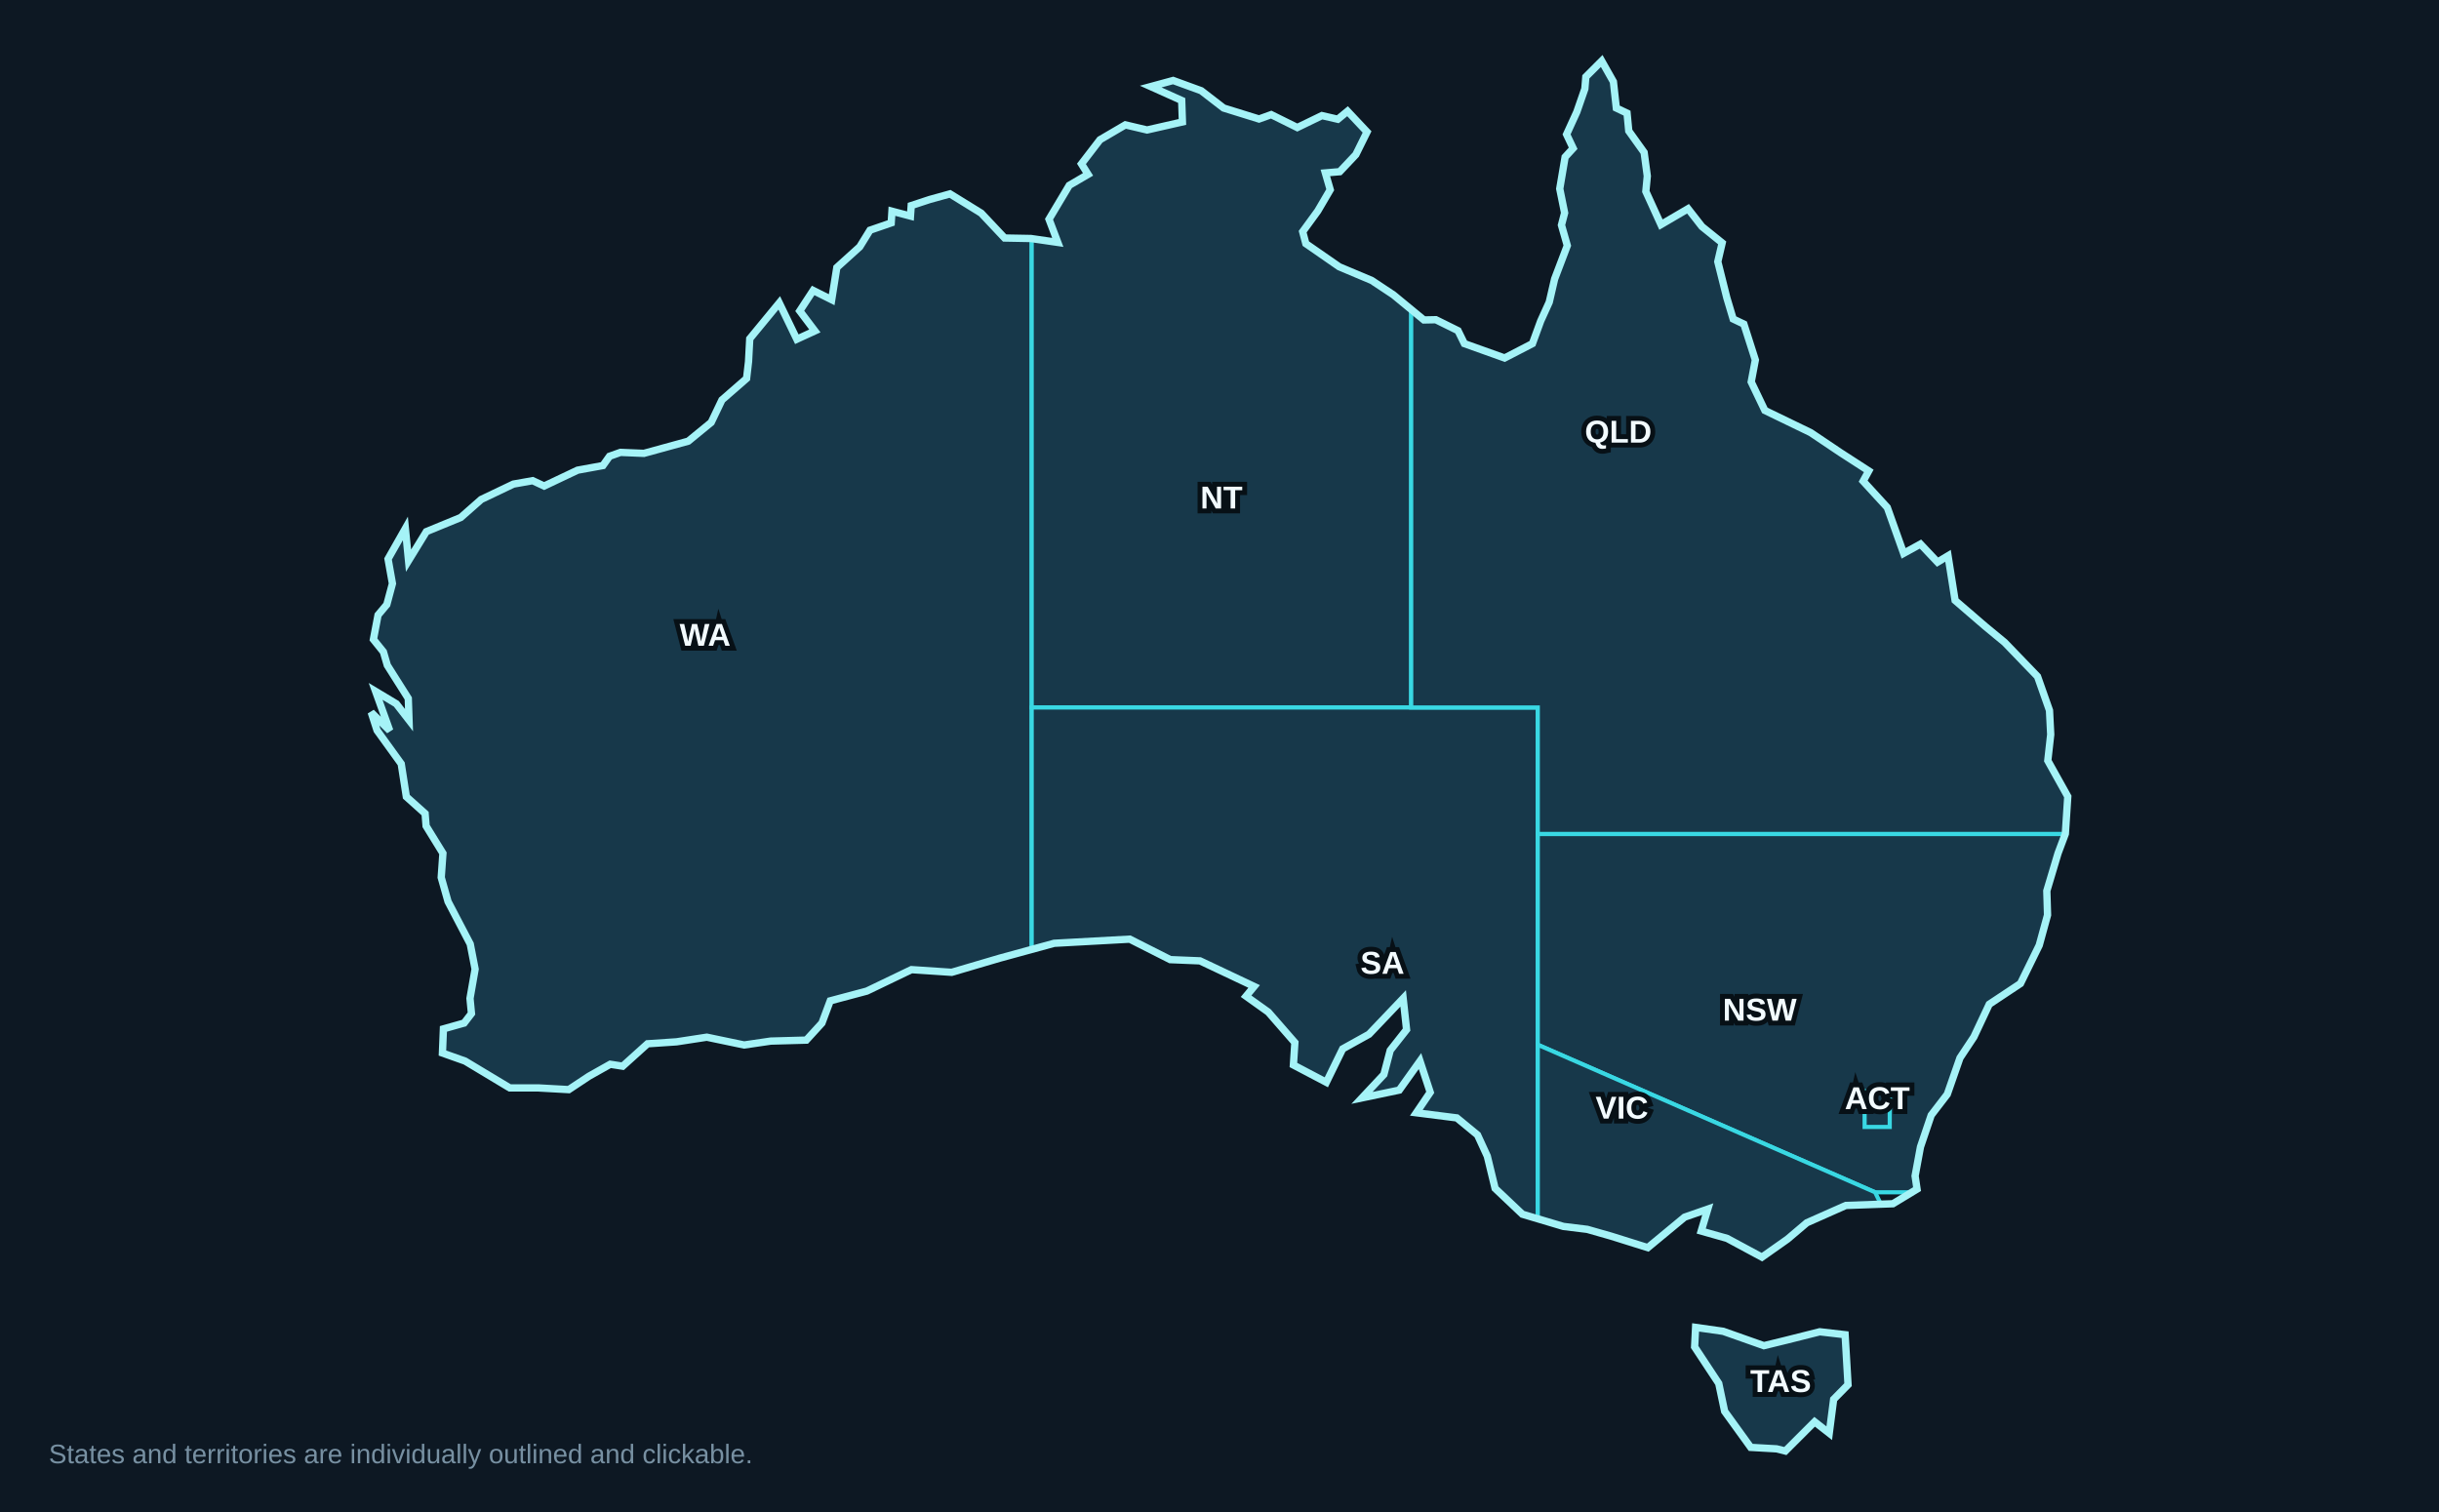
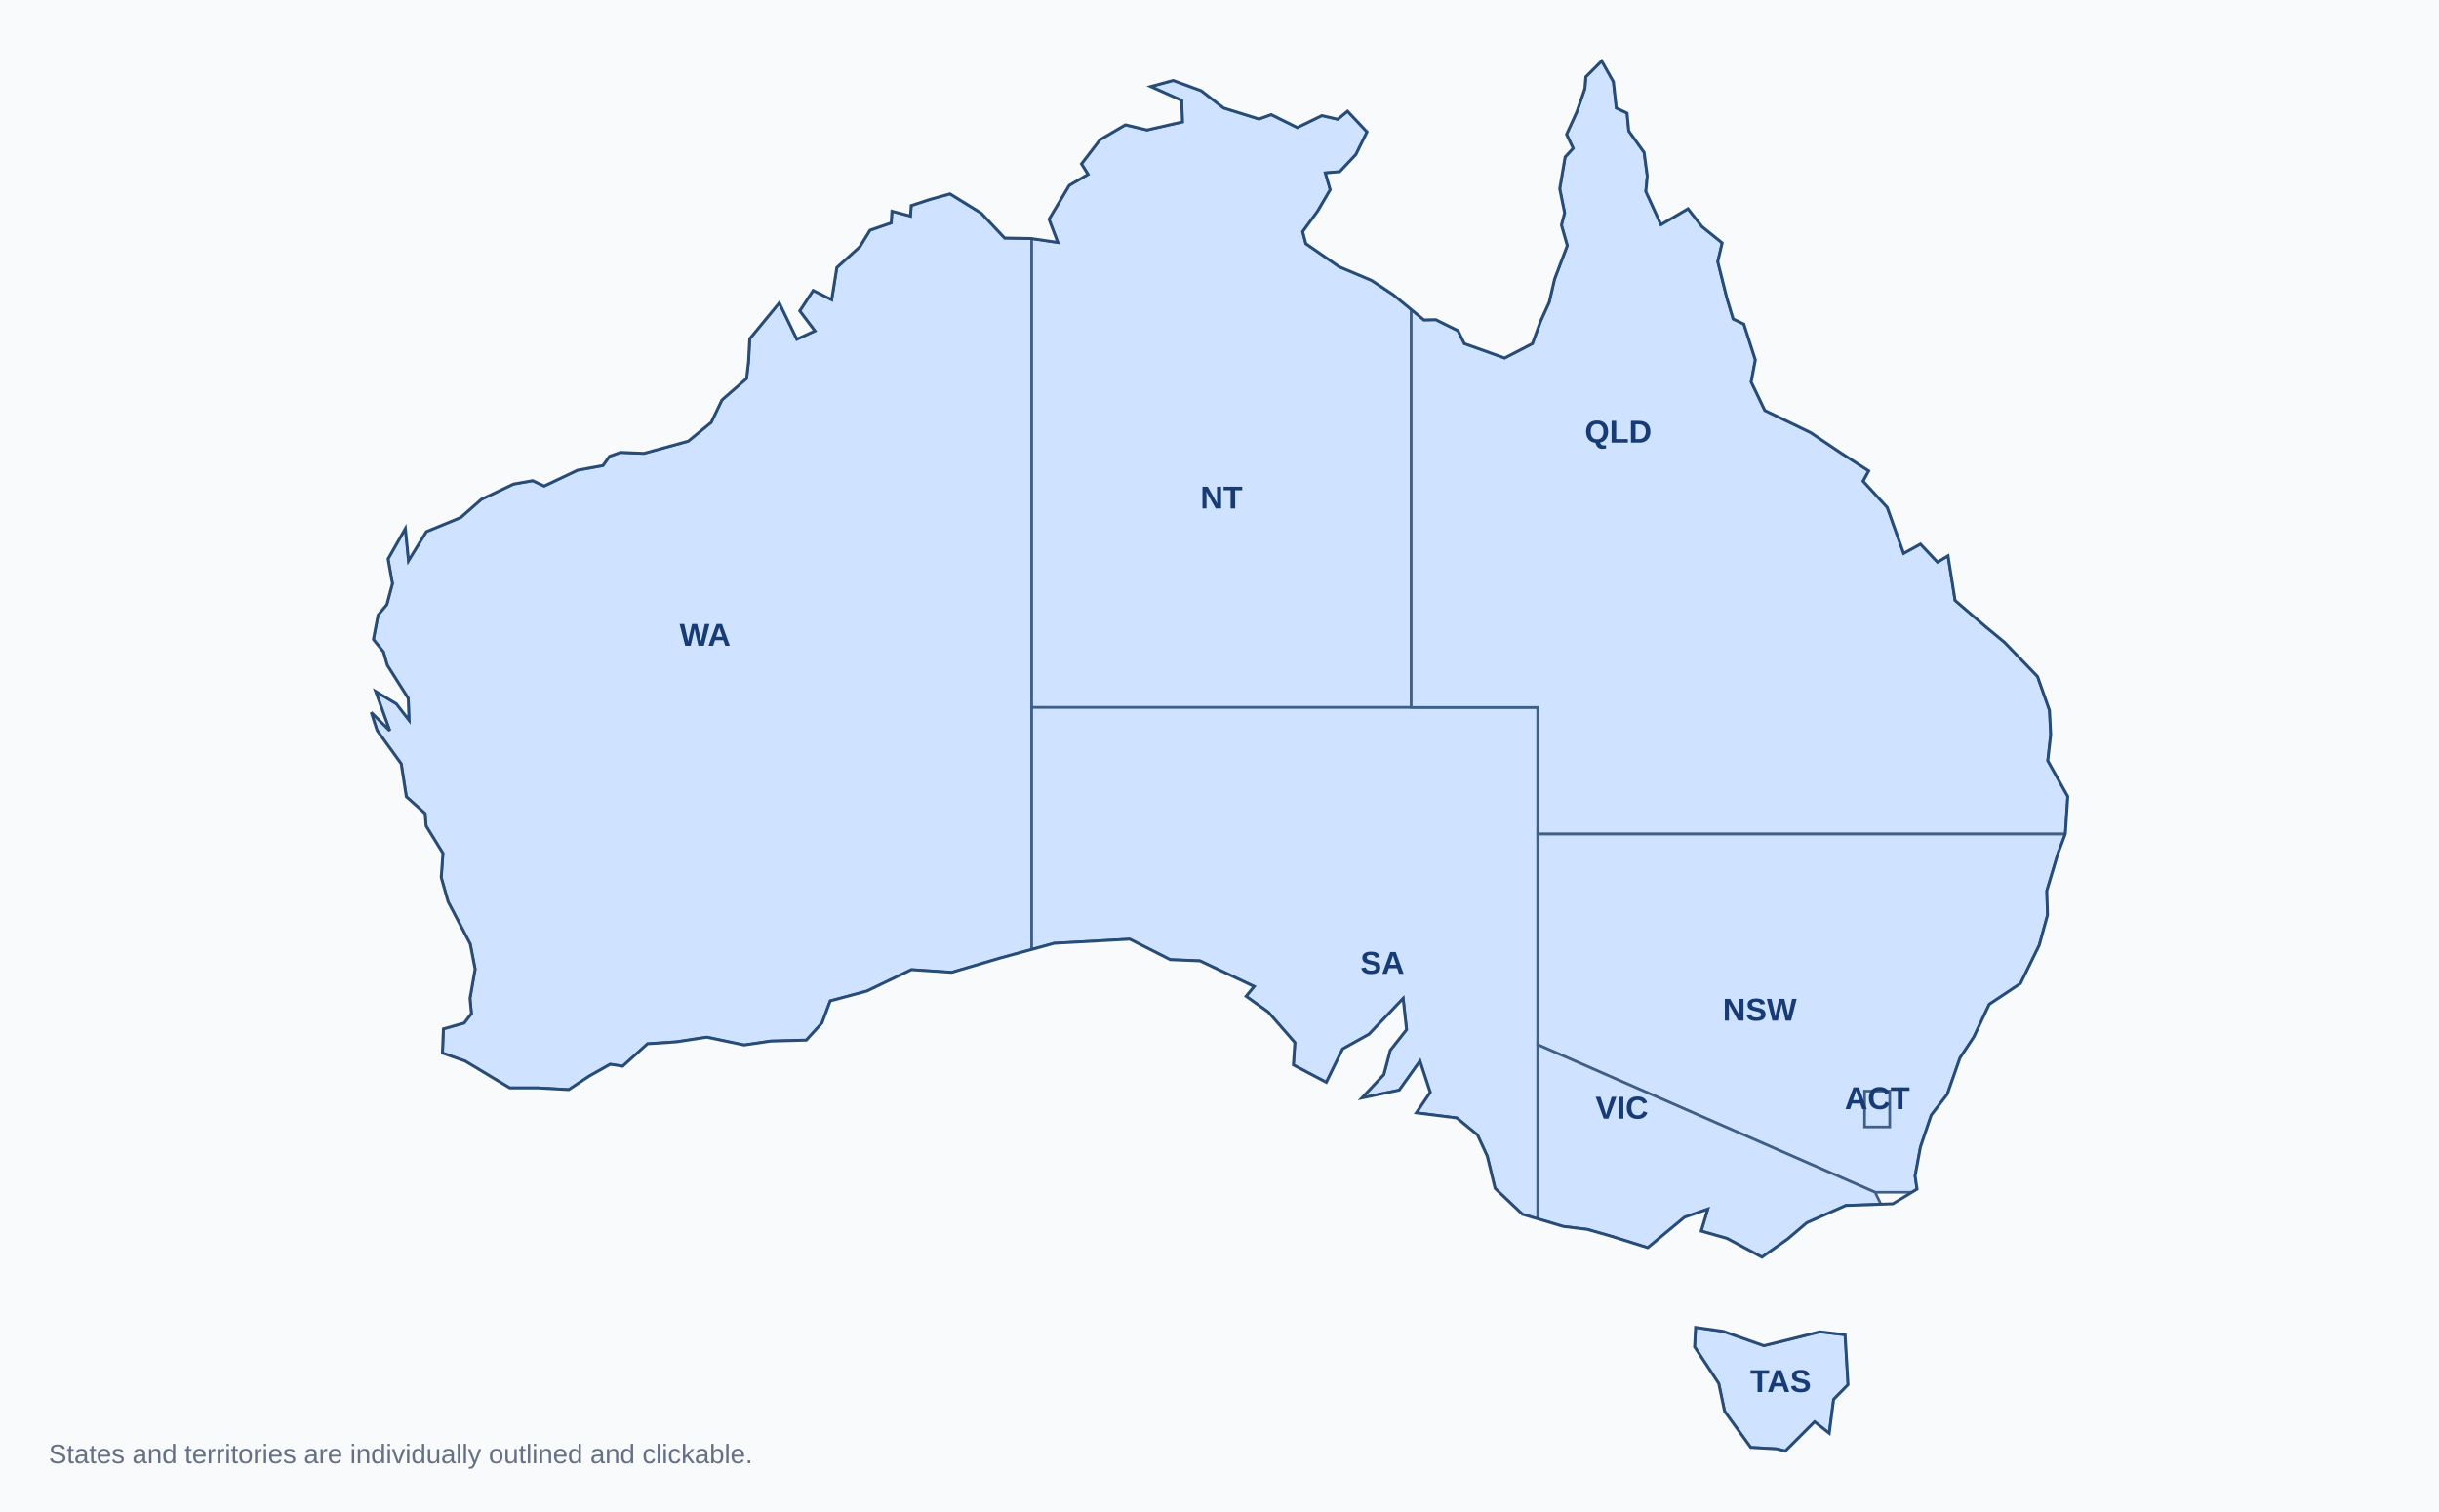
<svg xmlns="http://www.w3.org/2000/svg" class="defined-map" viewBox="0 0 1000 620" role="img">
-   <style>.background{fill:#0d1823}.outline{fill:none;stroke:#a5f3f7;stroke-width:3;vector-effect:non-scaling-stroke}.division{fill:#17384a;stroke:#39d8e3;stroke-width:1.7;vector-effect:non-scaling-stroke;transition:.15s;cursor:pointer}a:hover .division{fill:#2a8398;stroke:#fff;stroke-width:2.8}.division-label{fill:#f2fbff;font:600 13px Arial,sans-serif;pointer-events:none;paint-order:stroke;stroke:#071016;stroke-width:4px}.map-note{fill:#7790a2;font:11px Arial,sans-serif}</style>
+   <style>
+     .background {
+       fill: #f8fafc;
+     }
+ 
+     .outline {
+       fill: none;
+       stroke: #274c77;
+       stroke-width: 1.2;
+       vector-effect: non-scaling-stroke;
+     }
+ 
+     .division {
+       fill: #cfe2ff;
+       stroke: #3f5f86;
+       stroke-width: 1.1;
+       vector-effect: non-scaling-stroke;
+       transition: all 0.2s ease;
+       cursor: pointer;
+     }
+ 
+     a:hover .division {
+       fill: #7ea7eb;
+       stroke: #274c77;
+       stroke-width: 1.3;
+     }
+ 
+     .division-label {
+       fill: #173b75;
+       font: 600 13px Arial, sans-serif;
+       pointer-events: none;
+       stroke: none;
+     }
+ 
+     .map-note {
+       fill: #667085;
+       font: 11px Arial, sans-serif;
+     }
+   </style>
  <rect class="background" width="1000" height="620" />
  <defs>
    <clipPath id="clip">
      <path d="M 756.5,547.3 L 757.7,567.8 L 751.8,573.8 L 750.0,587.7 L 744.0,583.0 L 732.0,595.0 L 728.4,594.1 L 717.8,593.5 L 707.1,578.7 L 704.7,567.3 L 694.8,552.3 L 695.2,544.3 L 706.5,545.9 L 723.2,551.8 L 732.6,549.5 L 746.1,546.1 L 756.5,547.3 Z M 355.4,406.4 L 340.4,410.4 L 337.0,419.5 L 330.6,426.5 L 316.0,426.9 L 305.1,428.5 L 289.8,425.3 L 277.4,427.2 L 265.5,428.0 L 255.3,437.2 L 250.2,436.4 L 241.5,441.3 L 233.2,446.8 L 220.6,446.1 L 209.0,446.1 L 190.7,435.1 L 181.4,431.8 L 181.8,421.9 L 190.3,419.5 L 193.3,415.6 L 192.7,409.4 L 194.8,397.4 L 192.8,387.1 L 183.7,369.7 L 180.9,359.8 L 181.6,349.9 L 174.7,338.7 L 174.3,333.6 L 166.6,326.7 L 164.5,313.2 L 154.6,299.5 L 152.2,292.1 L 159.8,299.6 L 154.0,283.5 L 162.5,288.6 L 167.7,295.3 L 167.4,286.4 L 158.8,272.8 L 157.2,267.3 L 153.1,262.2 L 155.0,252.2 L 158.6,247.9 L 160.9,239.3 L 159.1,229.2 L 166.2,216.7 L 167.5,229.9 L 174.8,218.0 L 188.9,212.2 L 197.3,204.8 L 210.5,198.5 L 218.4,197.1 L 223.1,199.3 L 236.8,192.8 L 247.2,190.9 L 249.9,187.1 L 254.4,185.5 L 264.0,185.9 L 282.2,180.9 L 291.6,173.2 L 296.0,164.0 L 306.1,155.2 L 306.9,148.3 L 307.4,138.9 L 319.5,124.2 L 326.7,139.1 L 334.1,135.7 L 327.9,127.5 L 333.4,119.1 L 341.0,122.9 L 343.1,109.7 L 352.5,101.2 L 356.7,94.4 L 365.4,91.4 L 365.7,86.6 L 373.3,88.6 L 373.6,84.3 L 381.2,81.8 L 389.5,79.5 L 402.3,87.4 L 411.9,97.6 L 422.7,97.8 L 433.7,99.4 L 430.1,89.9 L 438.4,76.0 L 446.1,71.5 L 443.4,67.2 L 451.0,57.3 L 461.4,51.2 L 470.3,53.3 L 484.8,50.0 L 484.5,41.2 L 471.8,35.5 L 481.0,33.0 L 492.5,37.2 L 501.7,44.3 L 516.2,48.8 L 521.2,47.0 L 531.9,52.3 L 542.0,47.4 L 548.5,48.9 L 552.5,45.6 L 560.5,54.1 L 555.9,63.4 L 549.3,70.4 L 543.4,70.9 L 545.4,77.8 L 540.3,86.5 L 534.1,95.0 L 535.4,99.9 L 549.1,109.4 L 562.4,115.0 L 571.3,120.9 L 583.8,131.2 L 588.7,131.1 L 597.8,135.6 L 600.4,140.9 L 616.9,146.8 L 628.3,140.9 L 631.7,131.6 L 635.2,123.9 L 637.4,114.4 L 642.6,100.7 L 640.2,92.3 L 641.5,87.3 L 639.5,77.4 L 641.7,64.4 L 645.0,60.8 L 642.3,55.1 L 646.5,45.9 L 649.8,36.4 L 650.2,31.5 L 656.7,25.0 L 661.5,33.5 L 662.7,44.3 L 667.1,46.4 L 667.8,53.7 L 674.1,62.5 L 675.4,72.2 L 674.8,78.5 L 681.0,92.1 L 692.1,85.6 L 697.8,92.9 L 706.1,99.6 L 704.3,107.3 L 708.0,122.1 L 710.6,130.8 L 715.0,132.9 L 719.7,147.6 L 718.0,156.6 L 723.6,168.3 L 742.4,177.4 L 754.6,185.6 L 766.2,193.1 L 763.9,197.3 L 773.8,208.1 L 780.5,226.9 L 787.4,223.1 L 794.4,230.5 L 798.7,227.9 L 801.6,246.2 L 813.9,256.8 L 821.9,263.4 L 835.4,277.4 L 840.3,291.3 L 840.8,301.2 L 839.6,311.9 L 847.8,326.6 L 846.8,341.9 L 843.8,349.9 L 839.2,365.3 L 839.5,375.2 L 836.1,387.6 L 828.4,403.3 L 815.6,411.8 L 809.3,425.2 L 803.6,433.8 L 798.4,448.7 L 791.8,457.3 L 787.4,470.3 L 785.2,482.2 L 786.0,487.6 L 776.1,493.6 L 756.8,494.3 L 740.8,501.4 L 732.9,508.1 L 722.4,515.5 L 708.1,507.8 L 697.5,504.8 L 700.2,495.8 L 690.7,499.1 L 675.6,511.6 L 660.6,506.9 L 650.8,504.1 L 641.0,502.9 L 624.2,497.9 L 613.0,487.3 L 609.8,474.1 L 605.8,465.4 L 597.3,458.4 L 580.7,456.3 L 586.4,447.9 L 582.2,435.1 L 573.7,447.0 L 558.4,450.2 L 567.4,440.6 L 570.0,430.7 L 576.7,422.2 L 575.3,409.4 L 561.3,424.1 L 550.5,430.1 L 543.8,443.8 L 530.3,436.7 L 530.9,427.5 L 520.0,415.0 L 510.9,408.5 L 514.2,404.5 L 492.0,394.0 L 479.8,393.5 L 463.2,385.1 L 432.2,386.8 L 409.9,392.9 L 390.2,398.7 L 373.7,397.6 L 355.4,406.4 Z" />
    </clipPath>
  </defs>
  <g clip-path="url(#clip)">
-     <a href="../..//countries/australia/western-australia" data-region="Western Australia">
-       <path class="division" d="M 423.0,389.3 L 409.9,392.9 L 390.2,398.7 L 373.7,397.6 L 355.4,406.4 L 340.4,410.4 L 337.0,419.5 L 330.6,426.5 L 316.0,426.9 L 305.1,428.5 L 289.8,425.3 L 277.4,427.2 L 265.5,428.0 L 255.3,437.2 L 250.2,436.4 L 241.5,441.3 L 233.2,446.8 L 220.6,446.1 L 209.0,446.1 L 190.7,435.1 L 181.4,431.8 L 181.8,421.9 L 190.3,419.5 L 193.3,415.6 L 192.7,409.4 L 194.8,397.4 L 192.8,387.1 L 183.7,369.7 L 180.9,359.8 L 181.6,349.9 L 174.7,338.7 L 174.3,333.6 L 166.6,326.7 L 164.5,313.2 L 154.6,299.5 L 152.2,292.1 L 159.8,299.6 L 154.0,283.5 L 162.5,288.6 L 167.7,295.3 L 167.4,286.4 L 158.8,272.8 L 157.2,267.3 L 153.1,262.2 L 155.0,252.2 L 158.6,247.9 L 160.9,239.3 L 159.1,229.2 L 166.2,216.7 L 167.5,229.9 L 174.8,218.0 L 188.9,212.2 L 197.3,204.8 L 210.5,198.5 L 218.4,197.1 L 223.1,199.3 L 236.8,192.8 L 247.2,190.9 L 249.9,187.1 L 254.4,185.5 L 264.0,185.9 L 282.2,180.9 L 291.6,173.2 L 296.0,164.0 L 306.1,155.2 L 306.9,148.3 L 307.4,138.9 L 319.5,124.2 L 326.7,139.1 L 334.1,135.7 L 327.9,127.5 L 333.4,119.1 L 341.0,122.9 L 343.1,109.7 L 352.5,101.2 L 356.7,94.4 L 365.4,91.4 L 365.7,86.6 L 373.3,88.6 L 373.6,84.3 L 381.2,81.8 L 389.5,79.5 L 402.3,87.4 L 411.9,97.6 L 422.7,97.8 L 423.0,97.8 L 423.0,389.3 Z" />
+     <a href="/countries/australia/western-australia" data-region="Western Australia">
+       <path class="division" d="M 423.0,389.3 L 409.9,392.9 L 390.2,398.7 L 373.7,397.6 L 355.4,406.4 L 340.4,410.4 L 337.0,419.5 L 330.6,426.5 L 316.0,426.9 L 305.1,428.5 L 289.8,425.3 L 277.4,427.2 L 265.5,428.0 L 255.3,437.2 L 250.2,436.4 L 241.5,441.3 L 233.2,446.8 L 220.6,446.1 L 209.0,446.1 L 190.7,435.1 L 181.4,431.8 L 181.8,421.9 L 190.3,419.5 L 193.3,415.6 L 192.7,409.4 L 194.8,397.4 L 192.8,387.1 L 183.7,369.7 L 180.9,359.8 L 181.6,349.9 L 174.7,338.7 L 174.3,333.6 L 166.6,326.7 L 164.5,313.2 L 154.6,299.5 L 152.2,292.1 L 159.8,299.6 L 154.0,283.5 L 162.5,288.6 L 167.7,295.3 L 167.4,286.4 L 158.8,272.8 L 157.2,267.3 L 153.1,262.2 L 155.0,252.2 L 158.6,247.9 L 160.9,239.3 L 159.1,229.2 L 166.2,216.7 L 167.5,229.9 L 174.8,218.0 L 188.9,212.2 L 197.3,204.8 L 210.5,198.5 L 218.4,197.1 L 223.1,199.3 L 236.8,192.8 L 247.2,190.9 L 249.9,187.1 L 254.4,185.5 L 264.0,185.9 L 282.2,180.9 L 291.6,173.2 L 296.0,164.0 L 306.1,155.2 L 306.9,148.3 L 307.4,138.9 L 319.5,124.2 L 326.7,139.1 L 334.1,135.7 L 327.9,127.5 L 333.4,119.1 L 341.0,122.9 L 343.1,109.7 L 352.5,101.2 L 356.7,94.4 L 365.4,91.4 L 365.7,86.6 L 373.3,88.6 L 373.6,84.3 L 381.2,81.8 L 389.5,79.5 L 402.3,87.4 L 411.9,97.6 L 422.7,97.8 L 423.0,97.8 L 423.0,389.3 Z">
+         </path>
    </a>
-     <a href="../../region.html?country=australia&amp;region=Northern%20Territory" data-region="Northern Territory">
-       <path class="division" d="M 578.6,290.1 L 423.0,290.1 L 423.0,97.8 L 433.7,99.4 L 430.1,89.9 L 438.4,76.0 L 446.1,71.5 L 443.4,67.2 L 451.0,57.3 L 461.4,51.2 L 470.3,53.3 L 484.8,50.0 L 484.5,41.2 L 471.8,35.5 L 481.0,33.0 L 492.5,37.2 L 501.7,44.3 L 516.2,48.8 L 521.2,47.0 L 531.9,52.3 L 542.0,47.4 L 548.5,48.9 L 552.5,45.6 L 560.5,54.1 L 555.9,63.4 L 549.3,70.4 L 543.4,70.9 L 545.4,77.8 L 540.3,86.5 L 534.1,95.0 L 535.4,99.9 L 549.1,109.4 L 562.4,115.0 L 571.3,120.9 L 578.6,126.9 L 578.6,290.1 Z" />
+     <a href="/countries/australia/northern-territory" data-region="Northern Territory">
+       <path class="division" d="M 578.6,290.1 L 423.0,290.1 L 423.0,97.8 L 433.7,99.4 L 430.1,89.9 L 438.4,76.0 L 446.1,71.5 L 443.4,67.2 L 451.0,57.3 L 461.4,51.2 L 470.3,53.3 L 484.8,50.0 L 484.5,41.2 L 471.8,35.5 L 481.0,33.0 L 492.5,37.2 L 501.7,44.3 L 516.2,48.8 L 521.2,47.0 L 531.9,52.3 L 542.0,47.4 L 548.5,48.9 L 552.5,45.6 L 560.5,54.1 L 555.9,63.4 L 549.3,70.4 L 543.4,70.9 L 545.4,77.8 L 540.3,86.5 L 534.1,95.0 L 535.4,99.9 L 549.1,109.4 L 562.4,115.0 L 571.3,120.9 L 578.6,126.9 L 578.6,290.1 Z">
+         </path>
    </a>
-     <a href="../../region.html?country=australia&amp;region=South%20Australia" data-region="South Australia">
-       <path class="division" d="M 423.0,290.1 L 630.5,290.1 L 630.5,499.8 L 624.2,497.9 L 613.0,487.3 L 609.8,474.1 L 605.8,465.4 L 597.3,458.4 L 580.7,456.3 L 586.4,447.9 L 582.2,435.1 L 573.7,447.0 L 558.4,450.2 L 567.4,440.6 L 570.0,430.7 L 576.7,422.2 L 575.3,409.4 L 561.3,424.1 L 550.5,430.1 L 543.8,443.8 L 530.3,436.7 L 530.9,427.5 L 520.0,415.0 L 510.9,408.5 L 514.2,404.5 L 492.0,394.0 L 479.8,393.5 L 463.2,385.1 L 432.2,386.8 L 423.0,389.3 L 423.0,290.1 Z" />
+     <a href="/countries/australia/south-australia" data-region="South Australia">
+       <path class="division" d="M 423.0,290.1 L 630.5,290.1 L 630.5,499.8 L 624.2,497.9 L 613.0,487.3 L 609.8,474.1 L 605.8,465.4 L 597.3,458.4 L 580.7,456.3 L 586.4,447.9 L 582.2,435.1 L 573.7,447.0 L 558.4,450.2 L 567.4,440.6 L 570.0,430.7 L 576.7,422.2 L 575.3,409.4 L 561.3,424.1 L 550.5,430.1 L 543.8,443.8 L 530.3,436.7 L 530.9,427.5 L 520.0,415.0 L 510.9,408.5 L 514.2,404.5 L 492.0,394.0 L 479.8,393.5 L 463.2,385.1 L 432.2,386.8 L 423.0,389.3 L 423.0,290.1 Z">
+         </path>
    </a>
-     <a href="../../region.html?country=australia&amp;region=Queensland" data-region="Queensland">
-       <path class="division" d="M 630.5,342.0 L 630.5,290.1 L 578.6,290.1 L 578.6,126.9 L 583.8,131.2 L 588.7,131.1 L 597.8,135.6 L 600.4,140.9 L 616.9,146.8 L 628.3,140.9 L 631.7,131.6 L 635.2,123.9 L 637.4,114.4 L 642.6,100.7 L 640.2,92.3 L 641.5,87.3 L 639.5,77.4 L 641.7,64.4 L 645.0,60.8 L 642.3,55.1 L 646.5,45.9 L 649.8,36.4 L 650.2,31.5 L 656.7,25.0 L 661.5,33.5 L 662.7,44.3 L 667.1,46.4 L 667.8,53.7 L 674.1,62.5 L 675.4,72.2 L 674.8,78.5 L 681.0,92.1 L 692.1,85.6 L 697.8,92.9 L 706.1,99.6 L 704.3,107.3 L 708.0,122.1 L 710.6,130.8 L 715.0,132.9 L 719.7,147.6 L 718.0,156.6 L 723.6,168.3 L 742.4,177.4 L 754.6,185.6 L 766.2,193.1 L 763.9,197.3 L 773.8,208.1 L 780.5,226.9 L 787.4,223.1 L 794.4,230.5 L 798.7,227.9 L 801.6,246.2 L 813.9,256.8 L 821.9,263.4 L 835.4,277.4 L 840.3,291.3 L 840.8,301.2 L 839.6,311.9 L 847.8,326.6 L 846.8,341.9 L 846.8,342.0 L 630.5,342.0 Z" />
+     <a href="/countries/australia/queensland" data-region="Queensland">
+       <path class="division" d="M 630.5,342.0 L 630.5,290.1 L 578.6,290.1 L 578.6,126.9 L 583.8,131.2 L 588.7,131.1 L 597.8,135.6 L 600.4,140.9 L 616.9,146.8 L 628.3,140.9 L 631.7,131.6 L 635.2,123.9 L 637.4,114.4 L 642.6,100.7 L 640.2,92.3 L 641.5,87.3 L 639.5,77.4 L 641.7,64.4 L 645.0,60.8 L 642.3,55.1 L 646.5,45.9 L 649.8,36.4 L 650.2,31.5 L 656.7,25.0 L 661.5,33.5 L 662.7,44.3 L 667.1,46.4 L 667.8,53.7 L 674.1,62.5 L 675.4,72.2 L 674.8,78.5 L 681.0,92.1 L 692.1,85.6 L 697.8,92.9 L 706.1,99.6 L 704.3,107.3 L 708.0,122.1 L 710.6,130.8 L 715.0,132.9 L 719.7,147.6 L 718.0,156.6 L 723.6,168.3 L 742.4,177.4 L 754.6,185.6 L 766.2,193.1 L 763.9,197.3 L 773.8,208.1 L 780.5,226.9 L 787.4,223.1 L 794.4,230.5 L 798.7,227.9 L 801.6,246.2 L 813.9,256.8 L 821.9,263.4 L 835.4,277.4 L 840.3,291.3 L 840.8,301.2 L 839.6,311.9 L 847.8,326.6 L 846.8,341.9 L 846.8,342.0 L 630.5,342.0 Z">
+         </path>
    </a>
-     <a href="../../region.html?country=australia&amp;region=New%20South%20Wales" data-region="New South Wales">
-       <path class="division" d="M 846.8,342.0 L 843.8,349.9 L 839.2,365.3 L 839.5,375.2 L 836.1,387.6 L 828.4,403.3 L 815.6,411.8 L 809.3,425.2 L 803.6,433.8 L 798.4,448.7 L 791.8,457.3 L 787.4,470.3 L 785.2,482.2 L 786.0,487.6 L 783.9,488.9 L 768.8,488.9 L 630.5,428.4 L 630.5,342.0 L 846.8,342.0 Z" />
+     <a href="/countries/australia/new-south-wales" data-region="New South Wales">
+       <path class="division" d="M 846.8,342.0 L 843.8,349.9 L 839.2,365.3 L 839.5,375.2 L 836.1,387.6 L 828.4,403.3 L 815.6,411.8 L 809.3,425.2 L 803.6,433.8 L 798.4,448.7 L 791.8,457.3 L 787.4,470.3 L 785.2,482.2 L 786.0,487.6 L 783.9,488.9 L 768.8,488.9 L 630.5,428.4 L 630.5,342.0 L 846.8,342.0 Z">
+         </path>
    </a>
-     <a href="../../region.html?country=australia&amp;region=Victoria" data-region="Victoria">
-       <path class="division" d="M 768.8,488.9 L 771.2,493.8 L 756.8,494.3 L 740.8,501.4 L 732.9,508.1 L 722.4,515.5 L 708.1,507.8 L 697.5,504.8 L 700.2,495.8 L 690.7,499.1 L 675.6,511.6 L 660.6,506.9 L 650.8,504.1 L 641.0,502.9 L 630.5,499.8 L 630.5,428.4 L 768.8,488.9 Z" />
+     <a href="/countries/australia/victoria" data-region="Victoria">
+       <path class="division" d="M 768.8,488.9 L 771.2,493.8 L 756.8,494.3 L 740.8,501.4 L 732.9,508.1 L 722.4,515.5 L 708.1,507.8 L 697.5,504.8 L 700.2,495.8 L 690.7,499.1 L 675.6,511.6 L 660.6,506.9 L 650.8,504.1 L 641.0,502.9 L 630.5,499.8 L 630.5,428.4 L 768.8,488.9 Z">
+         </path>
    </a>
-     <a href="../../region.html?country=australia&amp;region=Tasmania" data-region="Tasmania">
-       <path class="division" d="M 757.7,567.8 L 751.8,573.8 L 750.0,587.7 L 744.0,583.0 L 732.0,595.0 L 728.4,594.1 L 717.8,593.5 L 707.1,578.7 L 704.7,567.3 L 694.8,552.3 L 695.2,544.3 L 706.5,545.9 L 723.2,551.8 L 732.6,549.5 L 746.1,546.1 L 756.5,547.3 L 757.7,567.8 Z" />
+     <a href="/countries/australia/tasmania" data-region="Tasmania">
+       <path class="division" d="M 757.7,567.8 L 751.8,573.8 L 750.0,587.7 L 744.0,583.0 L 732.0,595.0 L 728.4,594.1 L 717.8,593.5 L 707.1,578.7 L 704.7,567.3 L 694.8,552.3 L 695.2,544.3 L 706.5,545.9 L 723.2,551.8 L 732.6,549.5 L 746.1,546.1 L 756.5,547.3 L 757.7,567.8 Z">
+         </path>
    </a>
-     <a href="../../region.html?country=australia&amp;region=Australian%20Capital%20Territory" data-region="Australian Capital Territory">
-       <path class="division" d="M 764.5,462.1 L 764.5,447.4 L 774.8,447.4 L 774.8,462.1 L 764.5,462.1 Z" />
+     <a href="/countries/australia/australian-capital-territory" data-region="Australian Capital Territory">
+       <path class="division" d="M 764.5,462.1 L 764.5,447.4 L 774.8,447.4 L 774.8,462.1 L 764.5,462.1 Z">
+         </path>
    </a>
  </g>
  <path class="outline" d="M 756.5,547.3 L 757.7,567.8 L 751.8,573.8 L 750.0,587.7 L 744.0,583.0 L 732.0,595.0 L 728.4,594.1 L 717.8,593.5 L 707.1,578.7 L 704.7,567.3 L 694.8,552.3 L 695.2,544.3 L 706.5,545.9 L 723.2,551.8 L 732.6,549.5 L 746.1,546.1 L 756.5,547.3 Z M 355.4,406.4 L 340.4,410.4 L 337.0,419.5 L 330.6,426.5 L 316.0,426.9 L 305.1,428.5 L 289.8,425.3 L 277.4,427.2 L 265.5,428.0 L 255.3,437.2 L 250.2,436.4 L 241.5,441.3 L 233.2,446.8 L 220.6,446.1 L 209.0,446.1 L 190.7,435.1 L 181.4,431.8 L 181.8,421.9 L 190.3,419.5 L 193.3,415.6 L 192.7,409.4 L 194.8,397.4 L 192.8,387.1 L 183.7,369.7 L 180.9,359.8 L 181.6,349.9 L 174.7,338.7 L 174.3,333.6 L 166.6,326.7 L 164.5,313.2 L 154.6,299.5 L 152.2,292.1 L 159.8,299.6 L 154.0,283.5 L 162.5,288.6 L 167.7,295.3 L 167.4,286.4 L 158.8,272.8 L 157.2,267.3 L 153.1,262.2 L 155.0,252.2 L 158.6,247.9 L 160.9,239.3 L 159.1,229.2 L 166.2,216.7 L 167.5,229.9 L 174.8,218.0 L 188.9,212.2 L 197.3,204.8 L 210.5,198.5 L 218.4,197.1 L 223.1,199.3 L 236.8,192.8 L 247.2,190.9 L 249.9,187.1 L 254.4,185.5 L 264.0,185.9 L 282.2,180.9 L 291.6,173.2 L 296.0,164.0 L 306.1,155.2 L 306.9,148.3 L 307.4,138.9 L 319.5,124.2 L 326.7,139.1 L 334.1,135.7 L 327.9,127.5 L 333.4,119.1 L 341.0,122.9 L 343.1,109.7 L 352.5,101.2 L 356.7,94.4 L 365.4,91.4 L 365.7,86.6 L 373.3,88.6 L 373.6,84.3 L 381.2,81.8 L 389.5,79.5 L 402.3,87.4 L 411.9,97.6 L 422.7,97.8 L 433.7,99.4 L 430.1,89.9 L 438.4,76.0 L 446.1,71.5 L 443.4,67.2 L 451.0,57.3 L 461.4,51.2 L 470.3,53.3 L 484.8,50.0 L 484.5,41.2 L 471.8,35.5 L 481.0,33.0 L 492.5,37.2 L 501.7,44.3 L 516.2,48.8 L 521.2,47.0 L 531.9,52.3 L 542.0,47.4 L 548.5,48.9 L 552.5,45.6 L 560.5,54.1 L 555.9,63.4 L 549.3,70.4 L 543.4,70.9 L 545.4,77.8 L 540.3,86.5 L 534.1,95.0 L 535.4,99.9 L 549.1,109.4 L 562.4,115.0 L 571.3,120.9 L 583.8,131.2 L 588.7,131.1 L 597.8,135.6 L 600.4,140.9 L 616.9,146.8 L 628.3,140.9 L 631.7,131.6 L 635.2,123.9 L 637.4,114.4 L 642.6,100.7 L 640.2,92.3 L 641.5,87.3 L 639.5,77.4 L 641.7,64.4 L 645.0,60.8 L 642.3,55.1 L 646.5,45.9 L 649.8,36.4 L 650.2,31.5 L 656.7,25.0 L 661.5,33.5 L 662.7,44.3 L 667.1,46.4 L 667.8,53.7 L 674.1,62.5 L 675.4,72.2 L 674.8,78.5 L 681.0,92.1 L 692.1,85.6 L 697.8,92.9 L 706.1,99.6 L 704.3,107.3 L 708.0,122.1 L 710.6,130.8 L 715.0,132.9 L 719.7,147.6 L 718.0,156.6 L 723.6,168.3 L 742.4,177.4 L 754.6,185.6 L 766.2,193.1 L 763.9,197.3 L 773.8,208.1 L 780.5,226.9 L 787.4,223.1 L 794.4,230.5 L 798.7,227.9 L 801.6,246.2 L 813.9,256.8 L 821.9,263.4 L 835.4,277.4 L 840.3,291.3 L 840.8,301.2 L 839.6,311.9 L 847.8,326.6 L 846.8,341.9 L 843.8,349.9 L 839.2,365.3 L 839.5,375.2 L 836.1,387.6 L 828.4,403.3 L 815.6,411.8 L 809.3,425.2 L 803.6,433.8 L 798.4,448.7 L 791.8,457.3 L 787.4,470.3 L 785.2,482.2 L 786.0,487.6 L 776.1,493.6 L 756.8,494.3 L 740.8,501.4 L 732.9,508.1 L 722.4,515.5 L 708.1,507.8 L 697.5,504.8 L 700.2,495.8 L 690.7,499.1 L 675.6,511.6 L 660.6,506.9 L 650.8,504.1 L 641.0,502.9 L 624.2,497.9 L 613.0,487.3 L 609.8,474.1 L 605.8,465.4 L 597.3,458.4 L 580.7,456.3 L 586.4,447.9 L 582.2,435.1 L 573.7,447.0 L 558.4,450.2 L 567.4,440.6 L 570.0,430.7 L 576.7,422.2 L 575.3,409.4 L 561.3,424.1 L 550.5,430.1 L 543.8,443.8 L 530.3,436.7 L 530.9,427.5 L 520.0,415.0 L 510.9,408.5 L 514.2,404.5 L 492.0,394.0 L 479.8,393.5 L 463.2,385.1 L 432.2,386.8 L 409.9,392.9 L 390.2,398.7 L 373.7,397.6 L 355.4,406.4 Z" />
  <text class="division-label" x="289.1" y="264.8" text-anchor="middle">WA</text>
  <text class="division-label" x="500.8" y="208.5" text-anchor="middle">NT</text>
  <text class="division-label" x="566.8" y="399.3" text-anchor="middle">SA</text>
  <text class="division-label" x="663.5" y="181.5" text-anchor="middle">QLD</text>
  <text class="division-label" x="721.5" y="418.5" text-anchor="middle">NSW</text>
  <text class="division-label" x="665.0" y="458.7" text-anchor="middle">VIC</text>
  <text class="division-label" x="730.1" y="570.8" text-anchor="middle">TAS</text>
  <text class="division-label" x="769.7" y="454.8" text-anchor="middle">ACT</text>
  <text class="map-note" x="20" y="600">States and territories are individually outlined and clickable.</text>
</svg>
